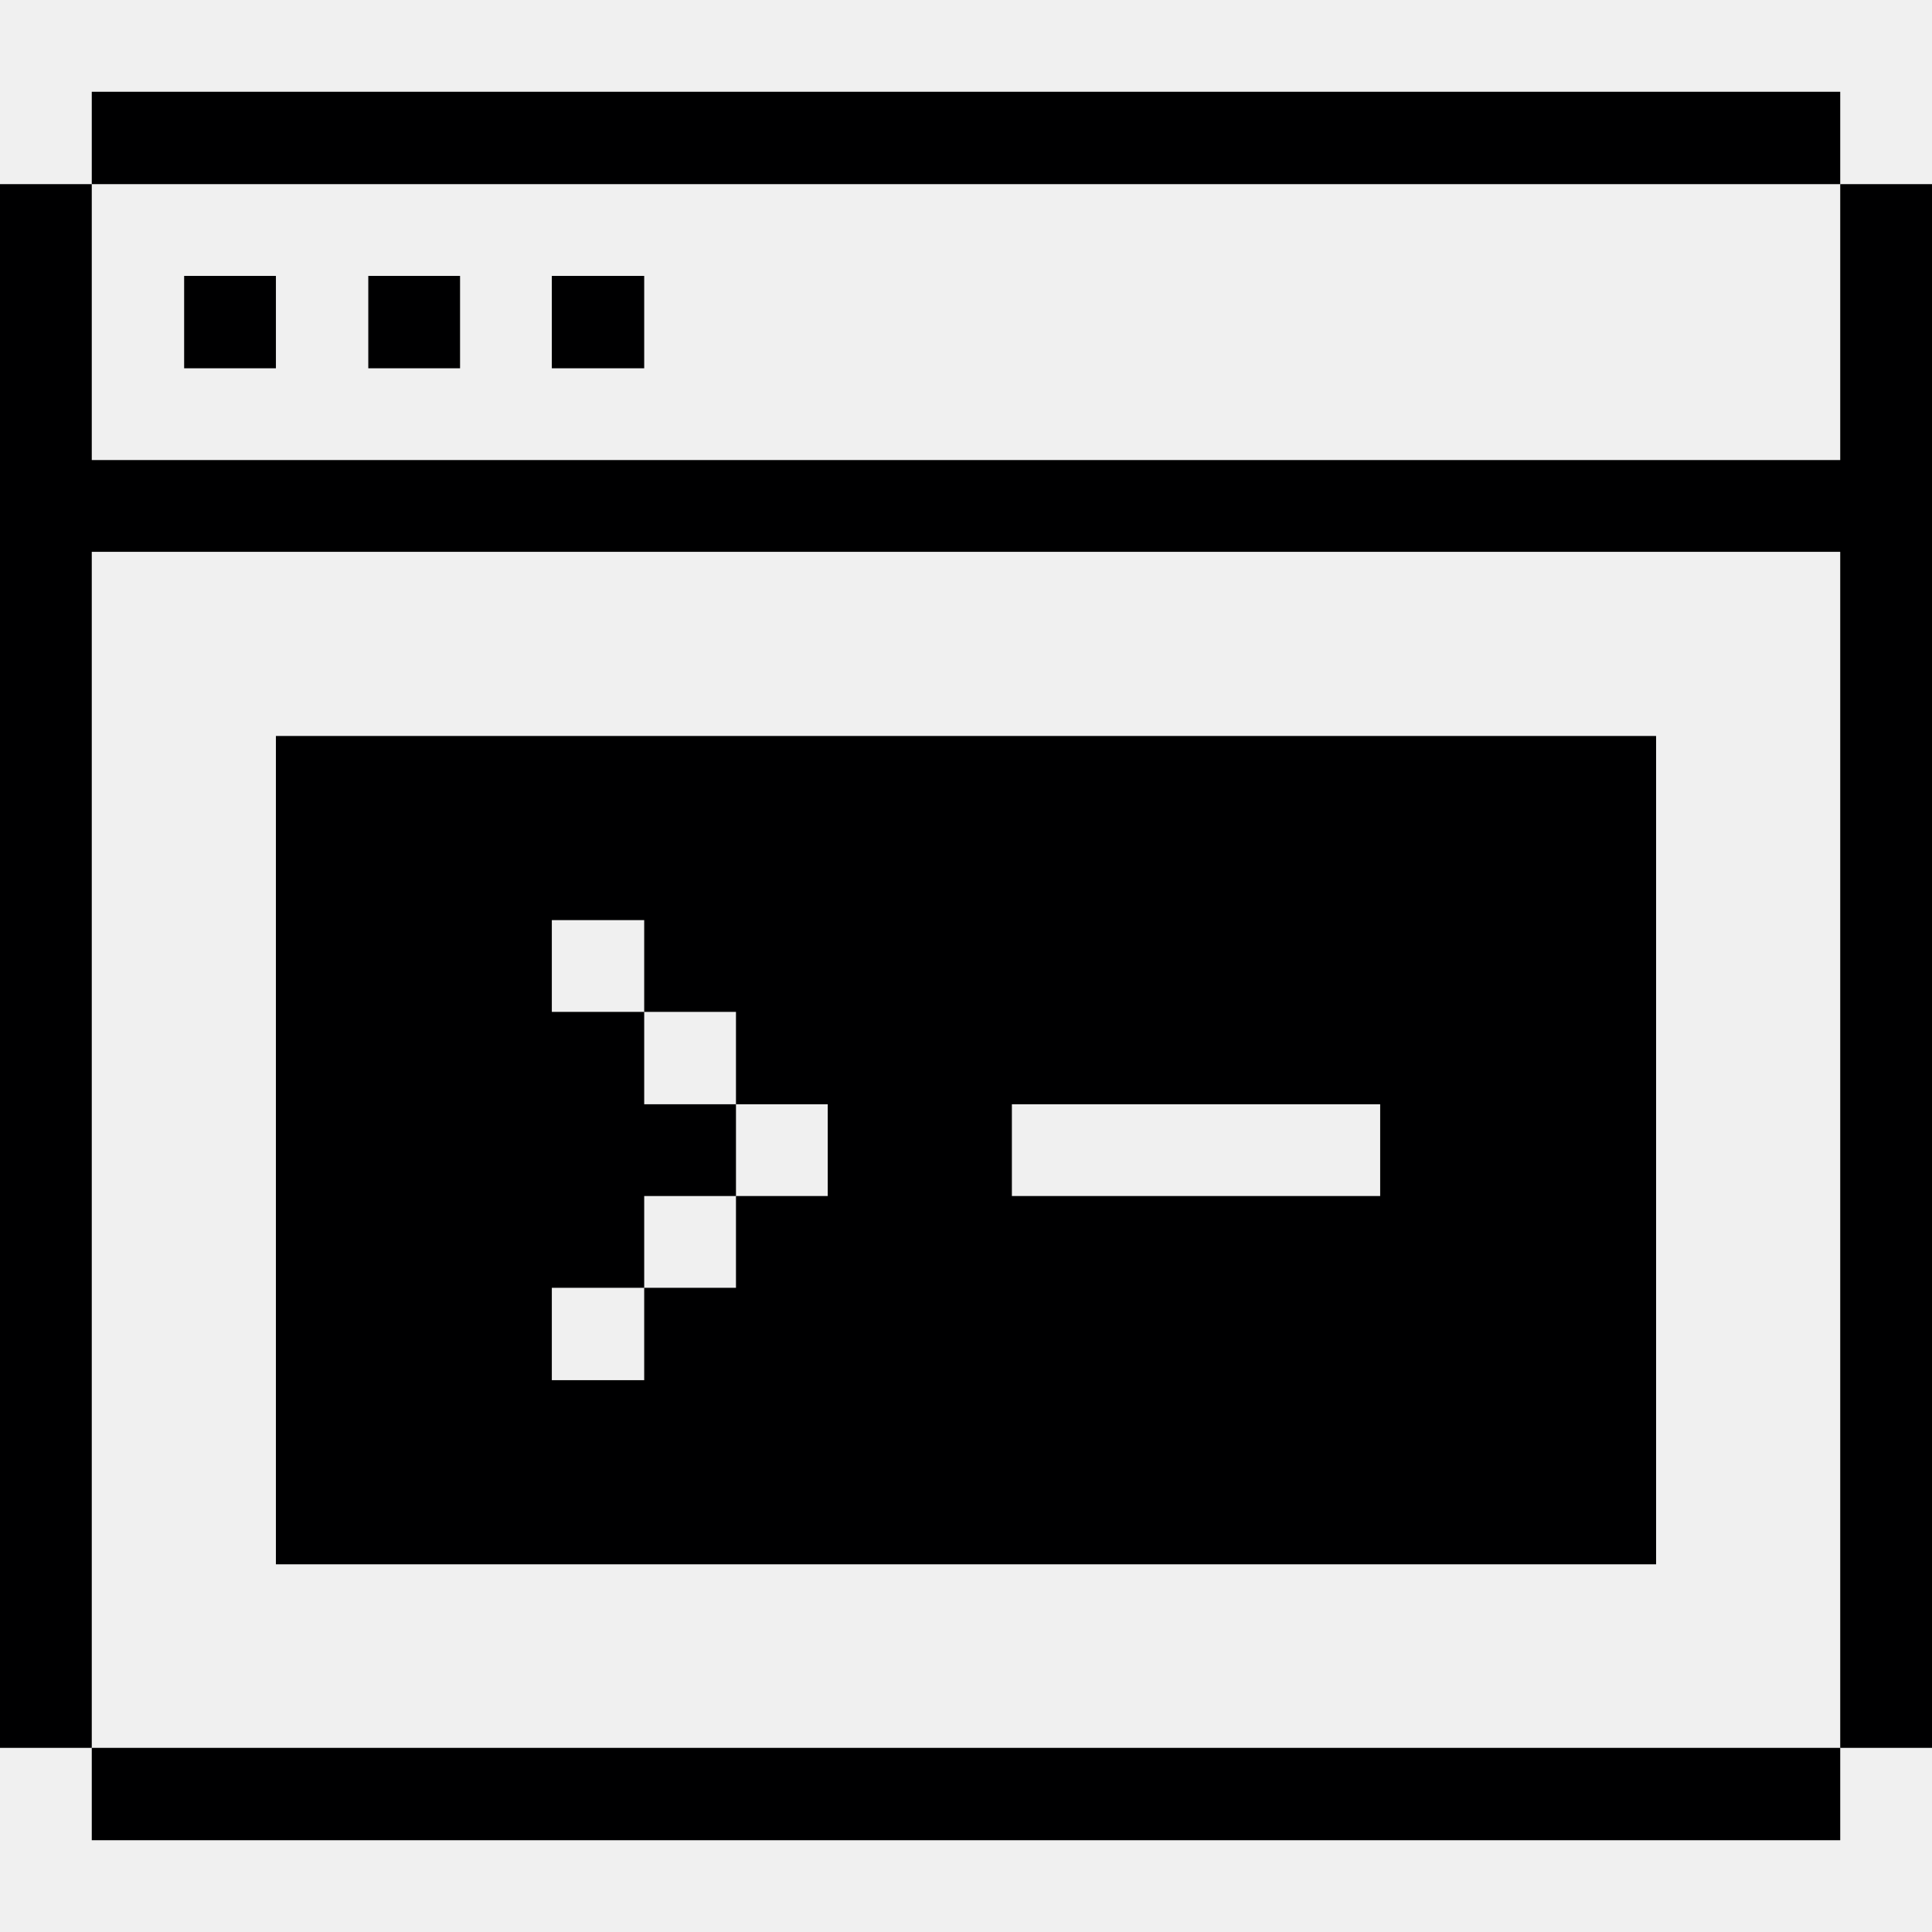
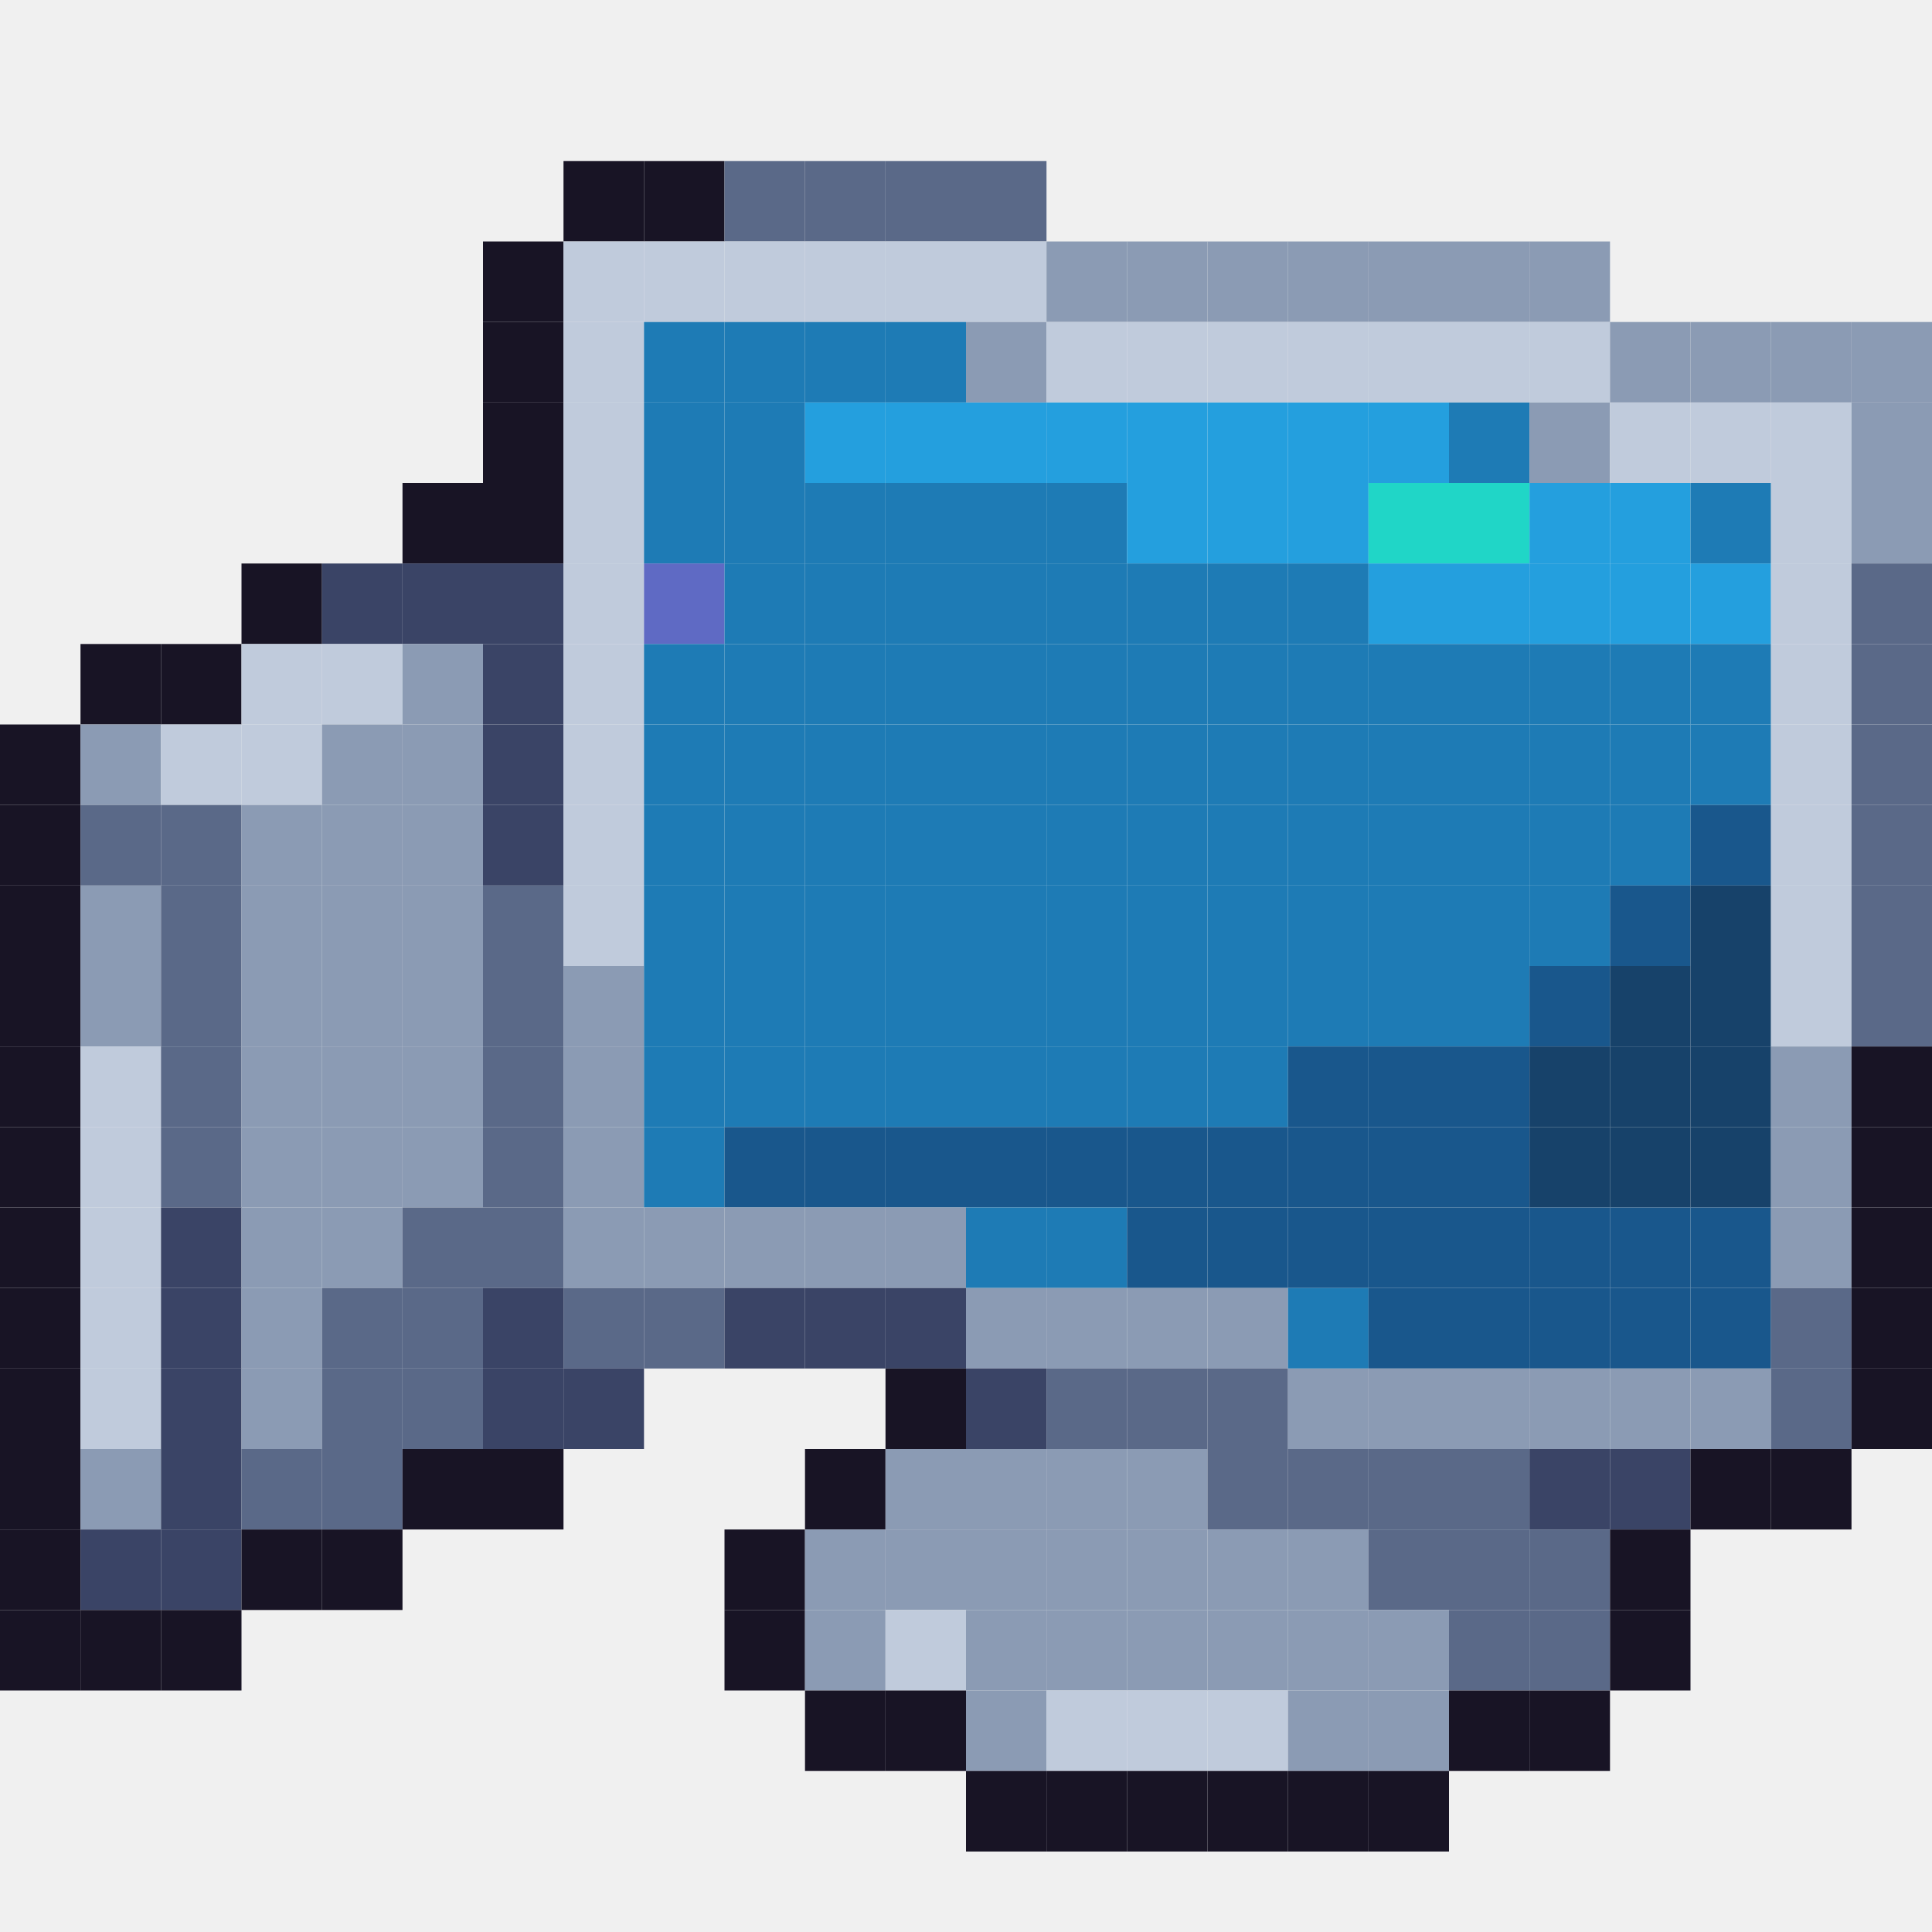
- <svg xmlns="http://www.w3.org/2000/svg" width="32" height="32" viewBox="0 0 32 32" fill="none">
-   <g clip-path="url(#clip0_1128_5158)">
-     <path d="M1.52 9.14H30.48V28.95H32V3.05H30.48V7.62H1.52V3.05H0V28.95H1.52V9.14Z" fill="#000001" />
-     <path d="M30.48 28.95H1.52V30.48H30.48V28.95Z" fill="#000001" />
-     <path d="M4.57 12.19V25.91H27.43V12.19H4.57ZM13.71 19.81H12.19V21.33H10.67V22.86H9.14V21.33H10.67V19.81H12.19V18.29H10.67V16.76H9.14V15.24H10.67V16.76H12.19V18.29H13.71V19.81ZM22.86 19.81H16.76V18.29H22.86V19.81Z" fill="#000001" />
-     <path d="M10.67 4.57H9.14V6.1H10.67V4.57Z" fill="#000001" />
-     <path d="M7.62 4.57H6.1V6.1H7.62V4.57Z" fill="#000001" />
-     <path d="M4.57 4.57H3.05V6.1H4.57V4.57Z" fill="#000001" />
-     <path d="M30.48 1.52H1.52V3.05H30.48V1.52Z" fill="#000001" />
-   </g>
-   <defs>
-     <clipPath id="clip0_1128_5158">
-       <rect width="32" height="32" fill="white" />
-     </clipPath>
-   </defs>
+ <svg xmlns="http://www.w3.org/2000/svg" width="24" height="24">
+   <rect x="7" y="2" width="1" height="1" fill="#181425" />
+   <rect x="8" y="2" width="1" height="1" fill="#181425" />
+   <rect x="9" y="2" width="1" height="1" fill="#5a6988" />
+   <rect x="10" y="2" width="1" height="1" fill="#5a6988" />
+   <rect x="11" y="2" width="1" height="1" fill="#5a6988" />
+   <rect x="12" y="2" width="1" height="1" fill="#5a6988" />
+   <rect x="6" y="3" width="1" height="1" fill="#181425" />
+   <rect x="7" y="3" width="1" height="1" fill="#c0cbdc" />
+   <rect x="8" y="3" width="1" height="1" fill="#c0cbdc" />
+   <rect x="9" y="3" width="1" height="1" fill="#c0cbdc" />
+   <rect x="10" y="3" width="1" height="1" fill="#c0cbdc" />
+   <rect x="11" y="3" width="1" height="1" fill="#c0cbdc" />
+   <rect x="12" y="3" width="1" height="1" fill="#c0cbdc" />
+   <rect x="13" y="3" width="1" height="1" fill="#8b9bb4" />
+   <rect x="14" y="3" width="1" height="1" fill="#8b9bb4" />
+   <rect x="15" y="3" width="1" height="1" fill="#8b9bb4" />
+   <rect x="16" y="3" width="1" height="1" fill="#8b9bb4" />
+   <rect x="17" y="3" width="1" height="1" fill="#8b9bb4" />
+   <rect x="18" y="3" width="1" height="1" fill="#8b9bb4" />
+   <rect x="19" y="3" width="1" height="1" fill="#8b9bb4" />
+   <rect x="6" y="4" width="1" height="1" fill="#181425" />
+   <rect x="7" y="4" width="1" height="1" fill="#c0cbdc" />
+   <rect x="8" y="4" width="1" height="1" fill="#1e7bb5" />
+   <rect x="9" y="4" width="1" height="1" fill="#1e7bb5" />
+   <rect x="10" y="4" width="1" height="1" fill="#1e7bb5" />
+   <rect x="11" y="4" width="1" height="1" fill="#1e7bb5" />
+   <rect x="12" y="4" width="1" height="1" fill="#8b9bb4" />
+   <rect x="13" y="4" width="1" height="1" fill="#c0cbdc" />
+   <rect x="14" y="4" width="1" height="1" fill="#c0cbdc" />
+   <rect x="15" y="4" width="1" height="1" fill="#c0cbdc" />
+   <rect x="16" y="4" width="1" height="1" fill="#c0cbdc" />
+   <rect x="17" y="4" width="1" height="1" fill="#c0cbdc" />
+   <rect x="18" y="4" width="1" height="1" fill="#c0cbdc" />
+   <rect x="19" y="4" width="1" height="1" fill="#c0cbdc" />
+   <rect x="20" y="4" width="1" height="1" fill="#8b9bb4" />
+   <rect x="21" y="4" width="1" height="1" fill="#8b9bb4" />
+   <rect x="22" y="4" width="1" height="1" fill="#8b9bb4" />
+   <rect x="23" y="4" width="1" height="1" fill="#8b9bb4" />
+   <rect x="6" y="5" width="1" height="1" fill="#181425" />
+   <rect x="7" y="5" width="1" height="1" fill="#c0cbdc" />
+   <rect x="8" y="5" width="1" height="1" fill="#1e7bb5" />
+   <rect x="9" y="5" width="1" height="1" fill="#1e7bb5" />
+   <rect x="10" y="5" width="1" height="1" fill="#249fde" />
+   <rect x="11" y="5" width="1" height="1" fill="#249fde" />
+   <rect x="12" y="5" width="1" height="1" fill="#249fde" />
+   <rect x="13" y="5" width="1" height="1" fill="#249fde" />
+   <rect x="14" y="5" width="1" height="1" fill="#249fde" />
+   <rect x="15" y="5" width="1" height="1" fill="#249fde" />
+   <rect x="16" y="5" width="1" height="1" fill="#249fde" />
+   <rect x="17" y="5" width="1" height="1" fill="#249fde" />
+   <rect x="18" y="5" width="1" height="1" fill="#1e7bb5" />
+   <rect x="19" y="5" width="1" height="1" fill="#8b9bb4" />
+   <rect x="20" y="5" width="1" height="1" fill="#c0cbdc" />
+   <rect x="21" y="5" width="1" height="1" fill="#c0cbdc" />
+   <rect x="22" y="5" width="1" height="1" fill="#c0cbdc" />
+   <rect x="23" y="5" width="1" height="1" fill="#8b9bb4" />
+   <rect x="5" y="6" width="1" height="1" fill="#181425" />
+   <rect x="6" y="6" width="1" height="1" fill="#181425" />
+   <rect x="7" y="6" width="1" height="1" fill="#c0cbdc" />
+   <rect x="8" y="6" width="1" height="1" fill="#1e7bb5" />
+   <rect x="9" y="6" width="1" height="1" fill="#1e7bb5" />
+   <rect x="10" y="6" width="1" height="1" fill="#1e7bb5" />
+   <rect x="11" y="6" width="1" height="1" fill="#1e7bb5" />
+   <rect x="12" y="6" width="1" height="1" fill="#1e7bb5" />
+   <rect x="13" y="6" width="1" height="1" fill="#1e7bb5" />
+   <rect x="14" y="6" width="1" height="1" fill="#249fde" />
+   <rect x="15" y="6" width="1" height="1" fill="#249fde" />
+   <rect x="16" y="6" width="1" height="1" fill="#249fde" />
+   <rect x="17" y="6" width="1" height="1" fill="#20d6c7" />
+   <rect x="18" y="6" width="1" height="1" fill="#20d6c7" />
+   <rect x="19" y="6" width="1" height="1" fill="#249fde" />
+   <rect x="20" y="6" width="1" height="1" fill="#249fde" />
+   <rect x="21" y="6" width="1" height="1" fill="#1e7bb5" />
+   <rect x="22" y="6" width="1" height="1" fill="#c0cbdc" />
+   <rect x="23" y="6" width="1" height="1" fill="#8b9bb4" />
+   <rect x="3" y="7" width="1" height="1" fill="#181425" />
+   <rect x="4" y="7" width="1" height="1" fill="#3a4466" />
+   <rect x="5" y="7" width="1" height="1" fill="#3a4466" />
+   <rect x="6" y="7" width="1" height="1" fill="#3a4466" />
+   <rect x="7" y="7" width="1" height="1" fill="#c0cbdc" />
+   <rect x="8" y="7" width="1" height="1" fill="#5f6ac4" />
+   <rect x="9" y="7" width="1" height="1" fill="#1e7bb5" />
+   <rect x="10" y="7" width="1" height="1" fill="#1e7bb5" />
+   <rect x="11" y="7" width="1" height="1" fill="#1e7bb5" />
+   <rect x="12" y="7" width="1" height="1" fill="#1e7bb5" />
+   <rect x="13" y="7" width="1" height="1" fill="#1e7bb5" />
+   <rect x="14" y="7" width="1" height="1" fill="#1e7bb5" />
+   <rect x="15" y="7" width="1" height="1" fill="#1e7bb5" />
+   <rect x="16" y="7" width="1" height="1" fill="#1e7bb5" />
+   <rect x="17" y="7" width="1" height="1" fill="#249fde" />
+   <rect x="18" y="7" width="1" height="1" fill="#249fde" />
+   <rect x="19" y="7" width="1" height="1" fill="#249fde" />
+   <rect x="20" y="7" width="1" height="1" fill="#249fde" />
+   <rect x="21" y="7" width="1" height="1" fill="#249fde" />
+   <rect x="22" y="7" width="1" height="1" fill="#c0cbdc" />
+   <rect x="23" y="7" width="1" height="1" fill="#5a6988" />
+   <rect x="1" y="8" width="1" height="1" fill="#181425" />
+   <rect x="2" y="8" width="1" height="1" fill="#181425" />
+   <rect x="3" y="8" width="1" height="1" fill="#c0cbdc" />
+   <rect x="4" y="8" width="1" height="1" fill="#c0cbdc" />
+   <rect x="5" y="8" width="1" height="1" fill="#8b9bb4" />
+   <rect x="6" y="8" width="1" height="1" fill="#3a4466" />
+   <rect x="7" y="8" width="1" height="1" fill="#c0cbdc" />
+   <rect x="8" y="8" width="1" height="1" fill="#1e7bb5" />
+   <rect x="9" y="8" width="1" height="1" fill="#1e7bb5" />
+   <rect x="10" y="8" width="1" height="1" fill="#1e7bb5" />
+   <rect x="11" y="8" width="1" height="1" fill="#1e7bb5" />
+   <rect x="12" y="8" width="1" height="1" fill="#1e7bb5" />
+   <rect x="13" y="8" width="1" height="1" fill="#1e7bb5" />
+   <rect x="14" y="8" width="1" height="1" fill="#1e7bb5" />
+   <rect x="15" y="8" width="1" height="1" fill="#1e7bb5" />
+   <rect x="16" y="8" width="1" height="1" fill="#1e7bb5" />
+   <rect x="17" y="8" width="1" height="1" fill="#1e7bb5" />
+   <rect x="18" y="8" width="1" height="1" fill="#1e7bb5" />
+   <rect x="19" y="8" width="1" height="1" fill="#1e7bb5" />
+   <rect x="20" y="8" width="1" height="1" fill="#1e7bb5" />
+   <rect x="21" y="8" width="1" height="1" fill="#1e7bb5" />
+   <rect x="22" y="8" width="1" height="1" fill="#c0cbdc" />
+   <rect x="23" y="8" width="1" height="1" fill="#5a6988" />
+   <rect x="0" y="9" width="1" height="1" fill="#181425" />
+   <rect x="1" y="9" width="1" height="1" fill="#8b9bb4" />
+   <rect x="2" y="9" width="1" height="1" fill="#c0cbdc" />
+   <rect x="3" y="9" width="1" height="1" fill="#c0cbdc" />
+   <rect x="4" y="9" width="1" height="1" fill="#8b9bb4" />
+   <rect x="5" y="9" width="1" height="1" fill="#8b9bb4" />
+   <rect x="6" y="9" width="1" height="1" fill="#3a4466" />
+   <rect x="7" y="9" width="1" height="1" fill="#c0cbdc" />
+   <rect x="8" y="9" width="1" height="1" fill="#1e7bb5" />
+   <rect x="9" y="9" width="1" height="1" fill="#1e7bb5" />
+   <rect x="10" y="9" width="1" height="1" fill="#1e7bb5" />
+   <rect x="11" y="9" width="1" height="1" fill="#1e7bb5" />
+   <rect x="12" y="9" width="1" height="1" fill="#1e7bb5" />
+   <rect x="13" y="9" width="1" height="1" fill="#1e7bb5" />
+   <rect x="14" y="9" width="1" height="1" fill="#1e7bb5" />
+   <rect x="15" y="9" width="1" height="1" fill="#1e7bb5" />
+   <rect x="16" y="9" width="1" height="1" fill="#1e7bb5" />
+   <rect x="17" y="9" width="1" height="1" fill="#1e7bb5" />
+   <rect x="18" y="9" width="1" height="1" fill="#1e7bb5" />
+   <rect x="19" y="9" width="1" height="1" fill="#1e7bb5" />
+   <rect x="20" y="9" width="1" height="1" fill="#1e7bb5" />
+   <rect x="21" y="9" width="1" height="1" fill="#1e7bb5" />
+   <rect x="22" y="9" width="1" height="1" fill="#c0cbdc" />
+   <rect x="23" y="9" width="1" height="1" fill="#5a6988" />
+   <rect x="0" y="10" width="1" height="1" fill="#181425" />
+   <rect x="1" y="10" width="1" height="1" fill="#5a6988" />
+   <rect x="2" y="10" width="1" height="1" fill="#5a6988" />
+   <rect x="3" y="10" width="1" height="1" fill="#8b9bb4" />
+   <rect x="4" y="10" width="1" height="1" fill="#8b9bb4" />
+   <rect x="5" y="10" width="1" height="1" fill="#8b9bb4" />
+   <rect x="6" y="10" width="1" height="1" fill="#3a4466" />
+   <rect x="7" y="10" width="1" height="1" fill="#c0cbdc" />
+   <rect x="8" y="10" width="1" height="1" fill="#1e7bb5" />
+   <rect x="9" y="10" width="1" height="1" fill="#1e7bb5" />
+   <rect x="10" y="10" width="1" height="1" fill="#1e7bb5" />
+   <rect x="11" y="10" width="1" height="1" fill="#1e7bb5" />
+   <rect x="12" y="10" width="1" height="1" fill="#1e7bb5" />
+   <rect x="13" y="10" width="1" height="1" fill="#1e7bb5" />
+   <rect x="14" y="10" width="1" height="1" fill="#1e7bb5" />
+   <rect x="15" y="10" width="1" height="1" fill="#1e7bb5" />
+   <rect x="16" y="10" width="1" height="1" fill="#1e7bb5" />
+   <rect x="17" y="10" width="1" height="1" fill="#1e7bb5" />
+   <rect x="18" y="10" width="1" height="1" fill="#1e7bb5" />
+   <rect x="19" y="10" width="1" height="1" fill="#1e7bb5" />
+   <rect x="20" y="10" width="1" height="1" fill="#1e7bb5" />
+   <rect x="21" y="10" width="1" height="1" fill="#19578c" />
+   <rect x="22" y="10" width="1" height="1" fill="#c0cbdc" />
+   <rect x="23" y="10" width="1" height="1" fill="#5a6988" />
+   <rect x="0" y="11" width="1" height="1" fill="#181425" />
+   <rect x="1" y="11" width="1" height="1" fill="#8b9bb4" />
+   <rect x="2" y="11" width="1" height="1" fill="#5a6988" />
+   <rect x="3" y="11" width="1" height="1" fill="#8b9bb4" />
+   <rect x="4" y="11" width="1" height="1" fill="#8b9bb4" />
+   <rect x="5" y="11" width="1" height="1" fill="#8b9bb4" />
+   <rect x="6" y="11" width="1" height="1" fill="#5a6988" />
+   <rect x="7" y="11" width="1" height="1" fill="#c0cbdc" />
+   <rect x="8" y="11" width="1" height="1" fill="#1e7bb5" />
+   <rect x="9" y="11" width="1" height="1" fill="#1e7bb5" />
+   <rect x="10" y="11" width="1" height="1" fill="#1e7bb5" />
+   <rect x="11" y="11" width="1" height="1" fill="#1e7bb5" />
+   <rect x="12" y="11" width="1" height="1" fill="#1e7bb5" />
+   <rect x="13" y="11" width="1" height="1" fill="#1e7bb5" />
+   <rect x="14" y="11" width="1" height="1" fill="#1e7bb5" />
+   <rect x="15" y="11" width="1" height="1" fill="#1e7bb5" />
+   <rect x="16" y="11" width="1" height="1" fill="#1e7bb5" />
+   <rect x="17" y="11" width="1" height="1" fill="#1e7bb5" />
+   <rect x="18" y="11" width="1" height="1" fill="#1e7bb5" />
+   <rect x="19" y="11" width="1" height="1" fill="#1e7bb5" />
+   <rect x="20" y="11" width="1" height="1" fill="#19578c" />
+   <rect x="21" y="11" width="1" height="1" fill="#17426a" />
+   <rect x="22" y="11" width="1" height="1" fill="#c0cbdc" />
+   <rect x="23" y="11" width="1" height="1" fill="#5a6988" />
+   <rect x="0" y="12" width="1" height="1" fill="#181425" />
+   <rect x="1" y="12" width="1" height="1" fill="#8b9bb4" />
+   <rect x="2" y="12" width="1" height="1" fill="#5a6988" />
+   <rect x="3" y="12" width="1" height="1" fill="#8b9bb4" />
+   <rect x="4" y="12" width="1" height="1" fill="#8b9bb4" />
+   <rect x="5" y="12" width="1" height="1" fill="#8b9bb4" />
+   <rect x="6" y="12" width="1" height="1" fill="#5a6988" />
+   <rect x="7" y="12" width="1" height="1" fill="#8b9bb4" />
+   <rect x="8" y="12" width="1" height="1" fill="#1e7bb5" />
+   <rect x="9" y="12" width="1" height="1" fill="#1e7bb5" />
+   <rect x="10" y="12" width="1" height="1" fill="#1e7bb5" />
+   <rect x="11" y="12" width="1" height="1" fill="#1e7bb5" />
+   <rect x="12" y="12" width="1" height="1" fill="#1e7bb5" />
+   <rect x="13" y="12" width="1" height="1" fill="#1e7bb5" />
+   <rect x="14" y="12" width="1" height="1" fill="#1e7bb5" />
+   <rect x="15" y="12" width="1" height="1" fill="#1e7bb5" />
+   <rect x="16" y="12" width="1" height="1" fill="#1e7bb5" />
+   <rect x="17" y="12" width="1" height="1" fill="#1e7bb5" />
+   <rect x="18" y="12" width="1" height="1" fill="#1e7bb5" />
+   <rect x="19" y="12" width="1" height="1" fill="#19578c" />
+   <rect x="20" y="12" width="1" height="1" fill="#17426a" />
+   <rect x="21" y="12" width="1" height="1" fill="#17426a" />
+   <rect x="22" y="12" width="1" height="1" fill="#c0cbdc" />
+   <rect x="23" y="12" width="1" height="1" fill="#5a6988" />
+   <rect x="0" y="13" width="1" height="1" fill="#181425" />
+   <rect x="1" y="13" width="1" height="1" fill="#c0cbdc" />
+   <rect x="2" y="13" width="1" height="1" fill="#5a6988" />
+   <rect x="3" y="13" width="1" height="1" fill="#8b9bb4" />
+   <rect x="4" y="13" width="1" height="1" fill="#8b9bb4" />
+   <rect x="5" y="13" width="1" height="1" fill="#8b9bb4" />
+   <rect x="6" y="13" width="1" height="1" fill="#5a6988" />
+   <rect x="7" y="13" width="1" height="1" fill="#8b9bb4" />
+   <rect x="8" y="13" width="1" height="1" fill="#1e7bb5" />
+   <rect x="9" y="13" width="1" height="1" fill="#1e7bb5" />
+   <rect x="10" y="13" width="1" height="1" fill="#1e7bb5" />
+   <rect x="11" y="13" width="1" height="1" fill="#1e7bb5" />
+   <rect x="12" y="13" width="1" height="1" fill="#1e7bb5" />
+   <rect x="13" y="13" width="1" height="1" fill="#1e7bb5" />
+   <rect x="14" y="13" width="1" height="1" fill="#1e7bb5" />
+   <rect x="15" y="13" width="1" height="1" fill="#1e7bb5" />
+   <rect x="16" y="13" width="1" height="1" fill="#19578c" />
+   <rect x="17" y="13" width="1" height="1" fill="#19578c" />
+   <rect x="18" y="13" width="1" height="1" fill="#19578c" />
+   <rect x="19" y="13" width="1" height="1" fill="#17426a" />
+   <rect x="20" y="13" width="1" height="1" fill="#17426a" />
+   <rect x="21" y="13" width="1" height="1" fill="#17426a" />
+   <rect x="22" y="13" width="1" height="1" fill="#8b9bb4" />
+   <rect x="23" y="13" width="1" height="1" fill="#181425" />
+   <rect x="0" y="14" width="1" height="1" fill="#181425" />
+   <rect x="1" y="14" width="1" height="1" fill="#c0cbdc" />
+   <rect x="2" y="14" width="1" height="1" fill="#5a6988" />
+   <rect x="3" y="14" width="1" height="1" fill="#8b9bb4" />
+   <rect x="4" y="14" width="1" height="1" fill="#8b9bb4" />
+   <rect x="5" y="14" width="1" height="1" fill="#8b9bb4" />
+   <rect x="6" y="14" width="1" height="1" fill="#5a6988" />
+   <rect x="7" y="14" width="1" height="1" fill="#8b9bb4" />
+   <rect x="8" y="14" width="1" height="1" fill="#1e7bb5" />
+   <rect x="9" y="14" width="1" height="1" fill="#19578c" />
+   <rect x="10" y="14" width="1" height="1" fill="#19578c" />
+   <rect x="11" y="14" width="1" height="1" fill="#19578c" />
+   <rect x="12" y="14" width="1" height="1" fill="#19578c" />
+   <rect x="13" y="14" width="1" height="1" fill="#19578c" />
+   <rect x="14" y="14" width="1" height="1" fill="#19578c" />
+   <rect x="15" y="14" width="1" height="1" fill="#19578c" />
+   <rect x="16" y="14" width="1" height="1" fill="#19578c" />
+   <rect x="17" y="14" width="1" height="1" fill="#19578c" />
+   <rect x="18" y="14" width="1" height="1" fill="#19578c" />
+   <rect x="19" y="14" width="1" height="1" fill="#17426a" />
+   <rect x="20" y="14" width="1" height="1" fill="#17426a" />
+   <rect x="21" y="14" width="1" height="1" fill="#17426a" />
+   <rect x="22" y="14" width="1" height="1" fill="#8b9bb4" />
+   <rect x="23" y="14" width="1" height="1" fill="#181425" />
+   <rect x="0" y="15" width="1" height="1" fill="#181425" />
+   <rect x="1" y="15" width="1" height="1" fill="#c0cbdc" />
+   <rect x="2" y="15" width="1" height="1" fill="#3a4466" />
+   <rect x="3" y="15" width="1" height="1" fill="#8b9bb4" />
+   <rect x="4" y="15" width="1" height="1" fill="#8b9bb4" />
+   <rect x="5" y="15" width="1" height="1" fill="#5a6988" />
+   <rect x="6" y="15" width="1" height="1" fill="#5a6988" />
+   <rect x="7" y="15" width="1" height="1" fill="#8b9bb4" />
+   <rect x="8" y="15" width="1" height="1" fill="#8b9bb4" />
+   <rect x="9" y="15" width="1" height="1" fill="#8b9bb4" />
+   <rect x="10" y="15" width="1" height="1" fill="#8b9bb4" />
+   <rect x="11" y="15" width="1" height="1" fill="#8b9bb4" />
+   <rect x="12" y="15" width="1" height="1" fill="#1e7bb5" />
+   <rect x="13" y="15" width="1" height="1" fill="#1e7bb5" />
+   <rect x="14" y="15" width="1" height="1" fill="#19578c" />
+   <rect x="15" y="15" width="1" height="1" fill="#19578c" />
+   <rect x="16" y="15" width="1" height="1" fill="#19578c" />
+   <rect x="17" y="15" width="1" height="1" fill="#19578c" />
+   <rect x="18" y="15" width="1" height="1" fill="#19578c" />
+   <rect x="19" y="15" width="1" height="1" fill="#19578c" />
+   <rect x="20" y="15" width="1" height="1" fill="#19578c" />
+   <rect x="21" y="15" width="1" height="1" fill="#19578c" />
+   <rect x="22" y="15" width="1" height="1" fill="#8b9bb4" />
+   <rect x="23" y="15" width="1" height="1" fill="#181425" />
+   <rect x="0" y="16" width="1" height="1" fill="#181425" />
+   <rect x="1" y="16" width="1" height="1" fill="#c0cbdc" />
+   <rect x="2" y="16" width="1" height="1" fill="#3a4466" />
+   <rect x="3" y="16" width="1" height="1" fill="#8b9bb4" />
+   <rect x="4" y="16" width="1" height="1" fill="#5a6988" />
+   <rect x="5" y="16" width="1" height="1" fill="#5a6988" />
+   <rect x="6" y="16" width="1" height="1" fill="#3a4466" />
+   <rect x="7" y="16" width="1" height="1" fill="#5a6988" />
+   <rect x="8" y="16" width="1" height="1" fill="#5a6988" />
+   <rect x="9" y="16" width="1" height="1" fill="#3a4466" />
+   <rect x="10" y="16" width="1" height="1" fill="#3a4466" />
+   <rect x="11" y="16" width="1" height="1" fill="#3a4466" />
+   <rect x="12" y="16" width="1" height="1" fill="#8b9bb4" />
+   <rect x="13" y="16" width="1" height="1" fill="#8b9bb4" />
+   <rect x="14" y="16" width="1" height="1" fill="#8b9bb4" />
+   <rect x="15" y="16" width="1" height="1" fill="#8b9bb4" />
+   <rect x="16" y="16" width="1" height="1" fill="#1e7bb5" />
+   <rect x="17" y="16" width="1" height="1" fill="#19578c" />
+   <rect x="18" y="16" width="1" height="1" fill="#19578c" />
+   <rect x="19" y="16" width="1" height="1" fill="#19578c" />
+   <rect x="20" y="16" width="1" height="1" fill="#19578c" />
+   <rect x="21" y="16" width="1" height="1" fill="#19578c" />
+   <rect x="22" y="16" width="1" height="1" fill="#5a6988" />
+   <rect x="23" y="16" width="1" height="1" fill="#181425" />
+   <rect x="0" y="17" width="1" height="1" fill="#181425" />
+   <rect x="1" y="17" width="1" height="1" fill="#c0cbdc" />
+   <rect x="2" y="17" width="1" height="1" fill="#3a4466" />
+   <rect x="3" y="17" width="1" height="1" fill="#8b9bb4" />
+   <rect x="4" y="17" width="1" height="1" fill="#5a6988" />
+   <rect x="5" y="17" width="1" height="1" fill="#5a6988" />
+   <rect x="6" y="17" width="1" height="1" fill="#3a4466" />
+   <rect x="7" y="17" width="1" height="1" fill="#3a4466" />
+   <rect x="11" y="17" width="1" height="1" fill="#181425" />
+   <rect x="12" y="17" width="1" height="1" fill="#3a4466" />
+   <rect x="13" y="17" width="1" height="1" fill="#5a6988" />
+   <rect x="14" y="17" width="1" height="1" fill="#5a6988" />
+   <rect x="15" y="17" width="1" height="1" fill="#5a6988" />
+   <rect x="16" y="17" width="1" height="1" fill="#8b9bb4" />
+   <rect x="17" y="17" width="1" height="1" fill="#8b9bb4" />
+   <rect x="18" y="17" width="1" height="1" fill="#8b9bb4" />
+   <rect x="19" y="17" width="1" height="1" fill="#8b9bb4" />
+   <rect x="20" y="17" width="1" height="1" fill="#8b9bb4" />
+   <rect x="21" y="17" width="1" height="1" fill="#8b9bb4" />
+   <rect x="22" y="17" width="1" height="1" fill="#5a6988" />
+   <rect x="23" y="17" width="1" height="1" fill="#181425" />
+   <rect x="0" y="18" width="1" height="1" fill="#181425" />
+   <rect x="1" y="18" width="1" height="1" fill="#8b9bb4" />
+   <rect x="2" y="18" width="1" height="1" fill="#3a4466" />
+   <rect x="3" y="18" width="1" height="1" fill="#5a6988" />
+   <rect x="4" y="18" width="1" height="1" fill="#5a6988" />
+   <rect x="5" y="18" width="1" height="1" fill="#181425" />
+   <rect x="6" y="18" width="1" height="1" fill="#181425" />
+   <rect x="10" y="18" width="1" height="1" fill="#181425" />
+   <rect x="11" y="18" width="1" height="1" fill="#8b9bb4" />
+   <rect x="12" y="18" width="1" height="1" fill="#8b9bb4" />
+   <rect x="13" y="18" width="1" height="1" fill="#8b9bb4" />
+   <rect x="14" y="18" width="1" height="1" fill="#8b9bb4" />
+   <rect x="15" y="18" width="1" height="1" fill="#5a6988" />
+   <rect x="16" y="18" width="1" height="1" fill="#5a6988" />
+   <rect x="17" y="18" width="1" height="1" fill="#5a6988" />
+   <rect x="18" y="18" width="1" height="1" fill="#5a6988" />
+   <rect x="19" y="18" width="1" height="1" fill="#3a4466" />
+   <rect x="20" y="18" width="1" height="1" fill="#3a4466" />
+   <rect x="21" y="18" width="1" height="1" fill="#181425" />
+   <rect x="22" y="18" width="1" height="1" fill="#181425" />
+   <rect x="0" y="19" width="1" height="1" fill="#181425" />
+   <rect x="1" y="19" width="1" height="1" fill="#3a4466" />
+   <rect x="2" y="19" width="1" height="1" fill="#3a4466" />
+   <rect x="3" y="19" width="1" height="1" fill="#181425" />
+   <rect x="4" y="19" width="1" height="1" fill="#181425" />
+   <rect x="9" y="19" width="1" height="1" fill="#181425" />
+   <rect x="10" y="19" width="1" height="1" fill="#8b9bb4" />
+   <rect x="11" y="19" width="1" height="1" fill="#8b9bb4" />
+   <rect x="12" y="19" width="1" height="1" fill="#8b9bb4" />
+   <rect x="13" y="19" width="1" height="1" fill="#8b9bb4" />
+   <rect x="14" y="19" width="1" height="1" fill="#8b9bb4" />
+   <rect x="15" y="19" width="1" height="1" fill="#8b9bb4" />
+   <rect x="16" y="19" width="1" height="1" fill="#8b9bb4" />
+   <rect x="17" y="19" width="1" height="1" fill="#5a6988" />
+   <rect x="18" y="19" width="1" height="1" fill="#5a6988" />
+   <rect x="19" y="19" width="1" height="1" fill="#5a6988" />
+   <rect x="20" y="19" width="1" height="1" fill="#181425" />
+   <rect x="0" y="20" width="1" height="1" fill="#181425" />
+   <rect x="1" y="20" width="1" height="1" fill="#181425" />
+   <rect x="2" y="20" width="1" height="1" fill="#181425" />
+   <rect x="9" y="20" width="1" height="1" fill="#181425" />
+   <rect x="10" y="20" width="1" height="1" fill="#8b9bb4" />
+   <rect x="11" y="20" width="1" height="1" fill="#c0cbdc" />
+   <rect x="12" y="20" width="1" height="1" fill="#8b9bb4" />
+   <rect x="13" y="20" width="1" height="1" fill="#8b9bb4" />
+   <rect x="14" y="20" width="1" height="1" fill="#8b9bb4" />
+   <rect x="15" y="20" width="1" height="1" fill="#8b9bb4" />
+   <rect x="16" y="20" width="1" height="1" fill="#8b9bb4" />
+   <rect x="17" y="20" width="1" height="1" fill="#8b9bb4" />
+   <rect x="18" y="20" width="1" height="1" fill="#5a6988" />
+   <rect x="19" y="20" width="1" height="1" fill="#5a6988" />
+   <rect x="20" y="20" width="1" height="1" fill="#181425" />
+   <rect x="10" y="21" width="1" height="1" fill="#181425" />
+   <rect x="11" y="21" width="1" height="1" fill="#181425" />
+   <rect x="12" y="21" width="1" height="1" fill="#8b9bb4" />
+   <rect x="13" y="21" width="1" height="1" fill="#c0cbdc" />
+   <rect x="14" y="21" width="1" height="1" fill="#c0cbdc" />
+   <rect x="15" y="21" width="1" height="1" fill="#c0cbdc" />
+   <rect x="16" y="21" width="1" height="1" fill="#8b9bb4" />
+   <rect x="17" y="21" width="1" height="1" fill="#8b9bb4" />
+   <rect x="18" y="21" width="1" height="1" fill="#181425" />
+   <rect x="19" y="21" width="1" height="1" fill="#181425" />
+   <rect x="12" y="22" width="1" height="1" fill="#181425" />
+   <rect x="13" y="22" width="1" height="1" fill="#181425" />
+   <rect x="14" y="22" width="1" height="1" fill="#181425" />
+   <rect x="15" y="22" width="1" height="1" fill="#181425" />
+   <rect x="16" y="22" width="1" height="1" fill="#181425" />
+   <rect x="17" y="22" width="1" height="1" fill="#181425" />
</svg>
